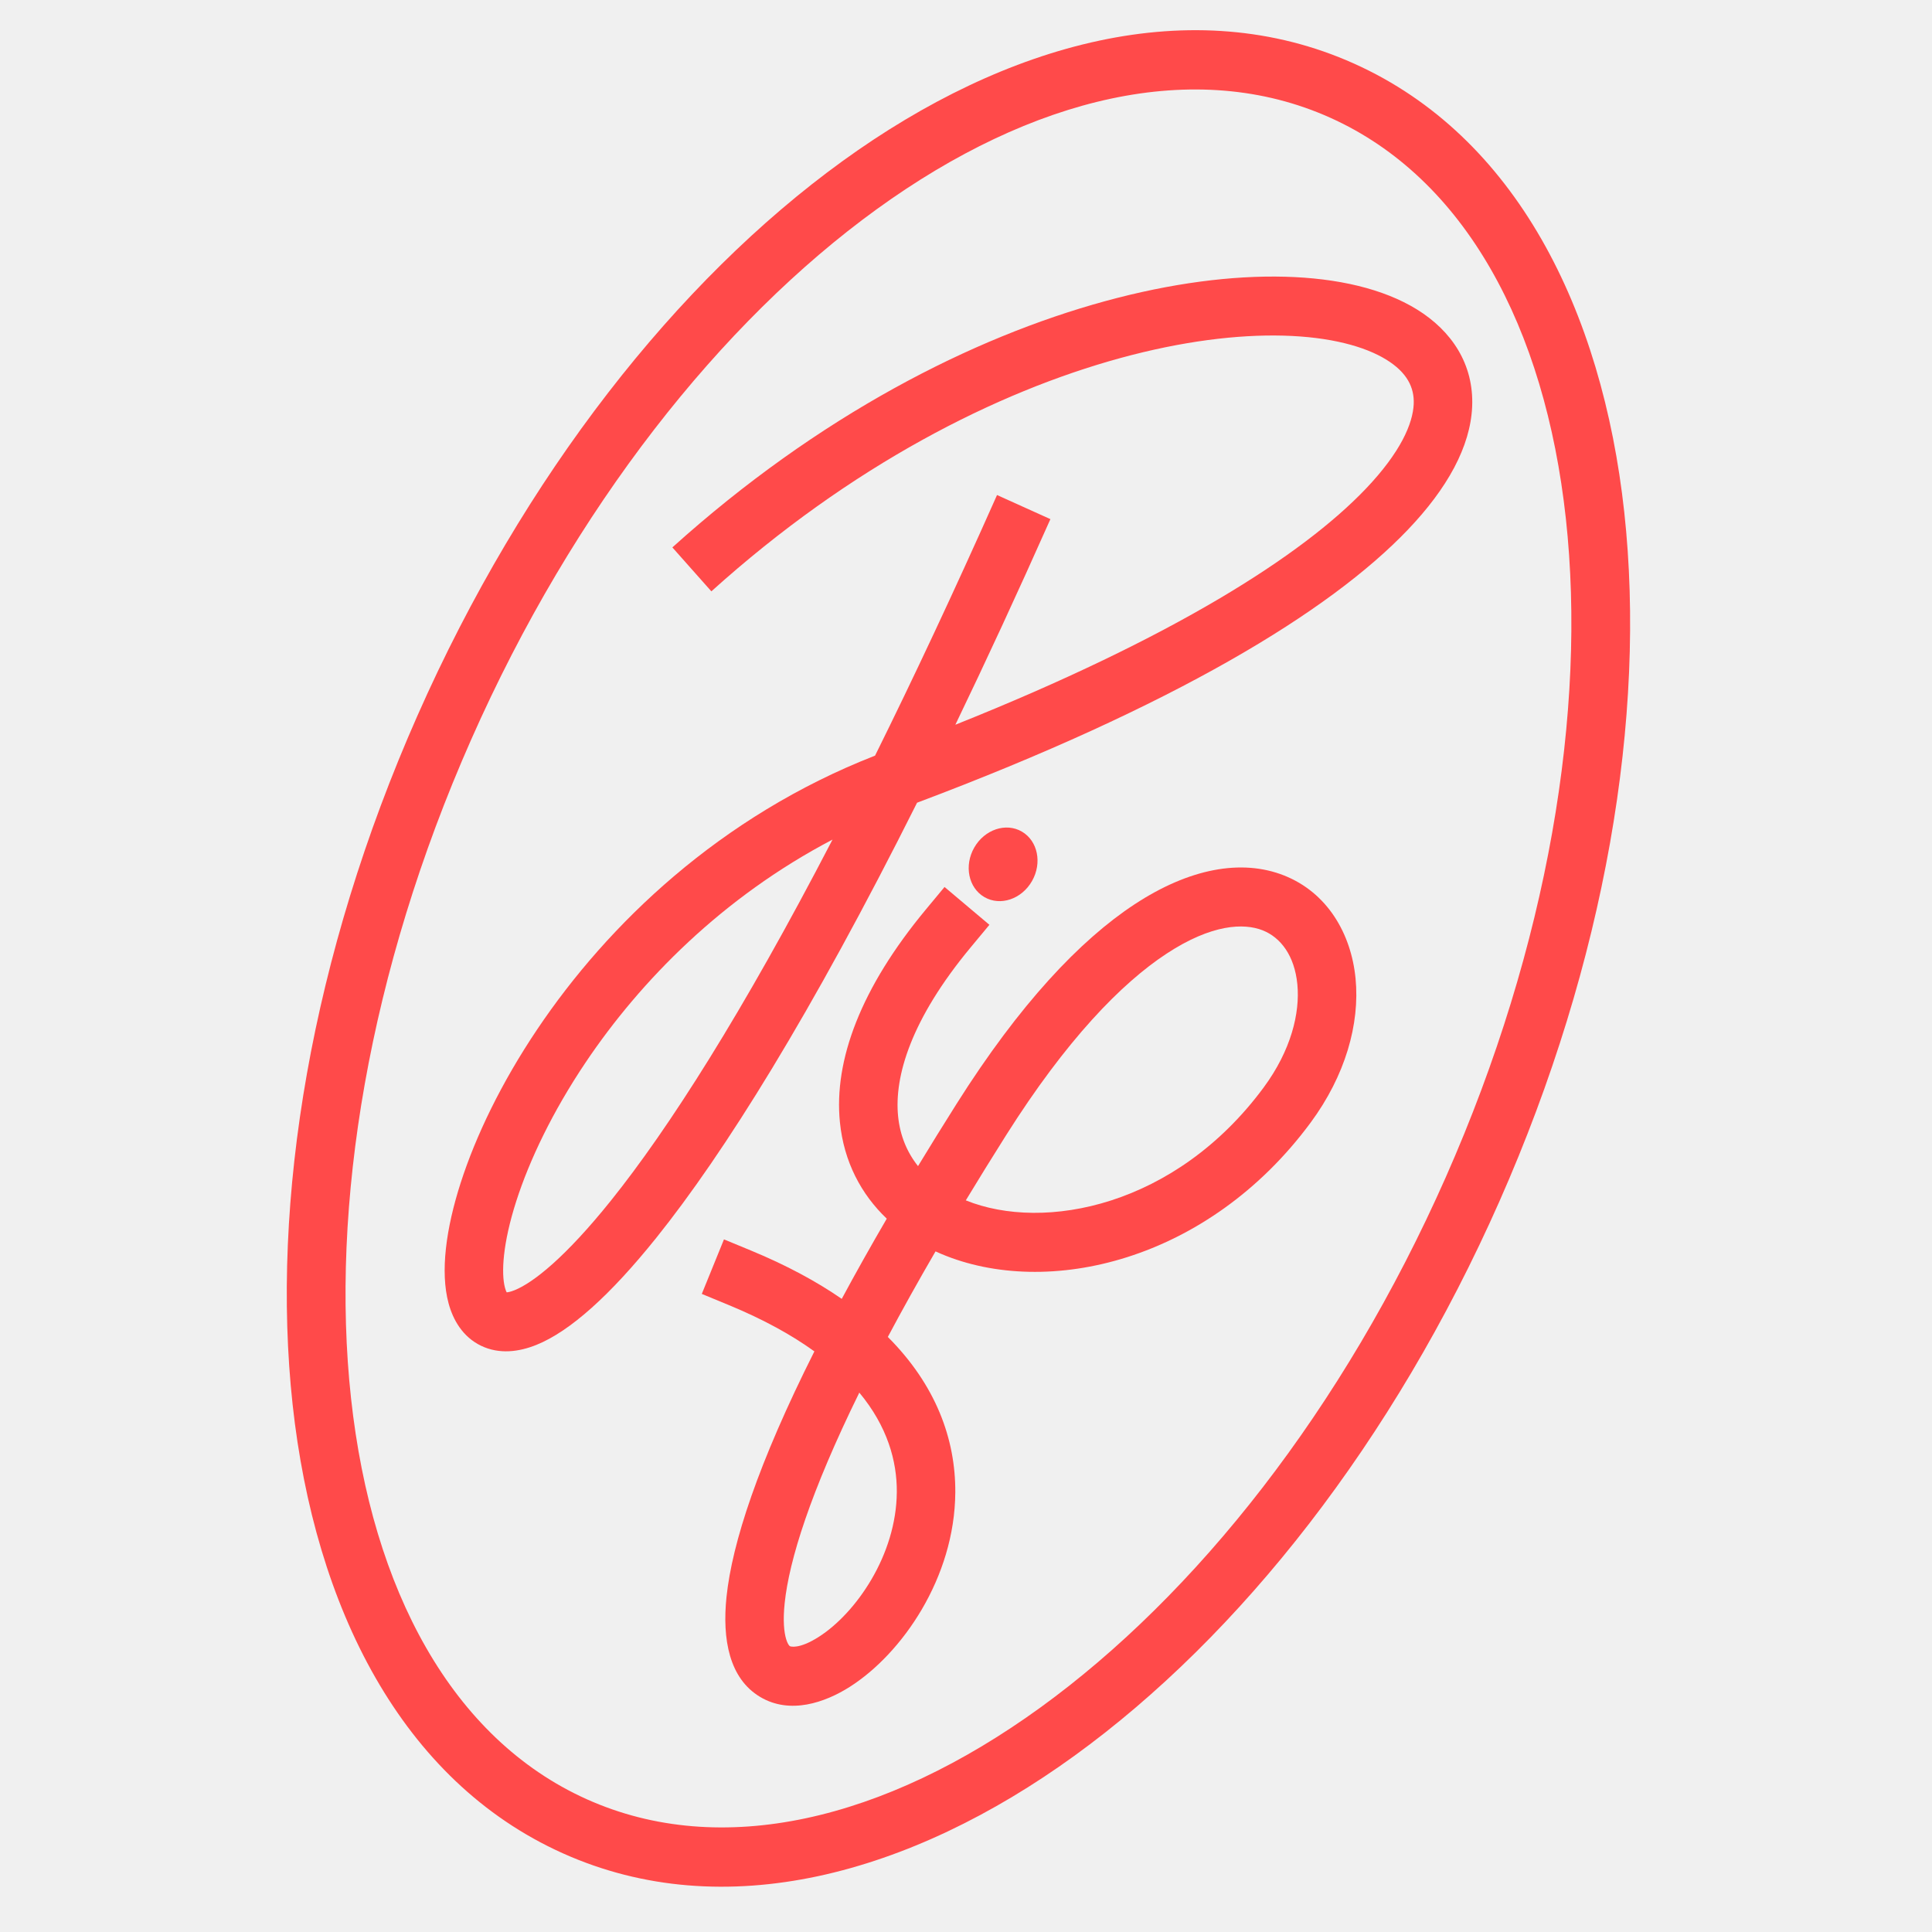
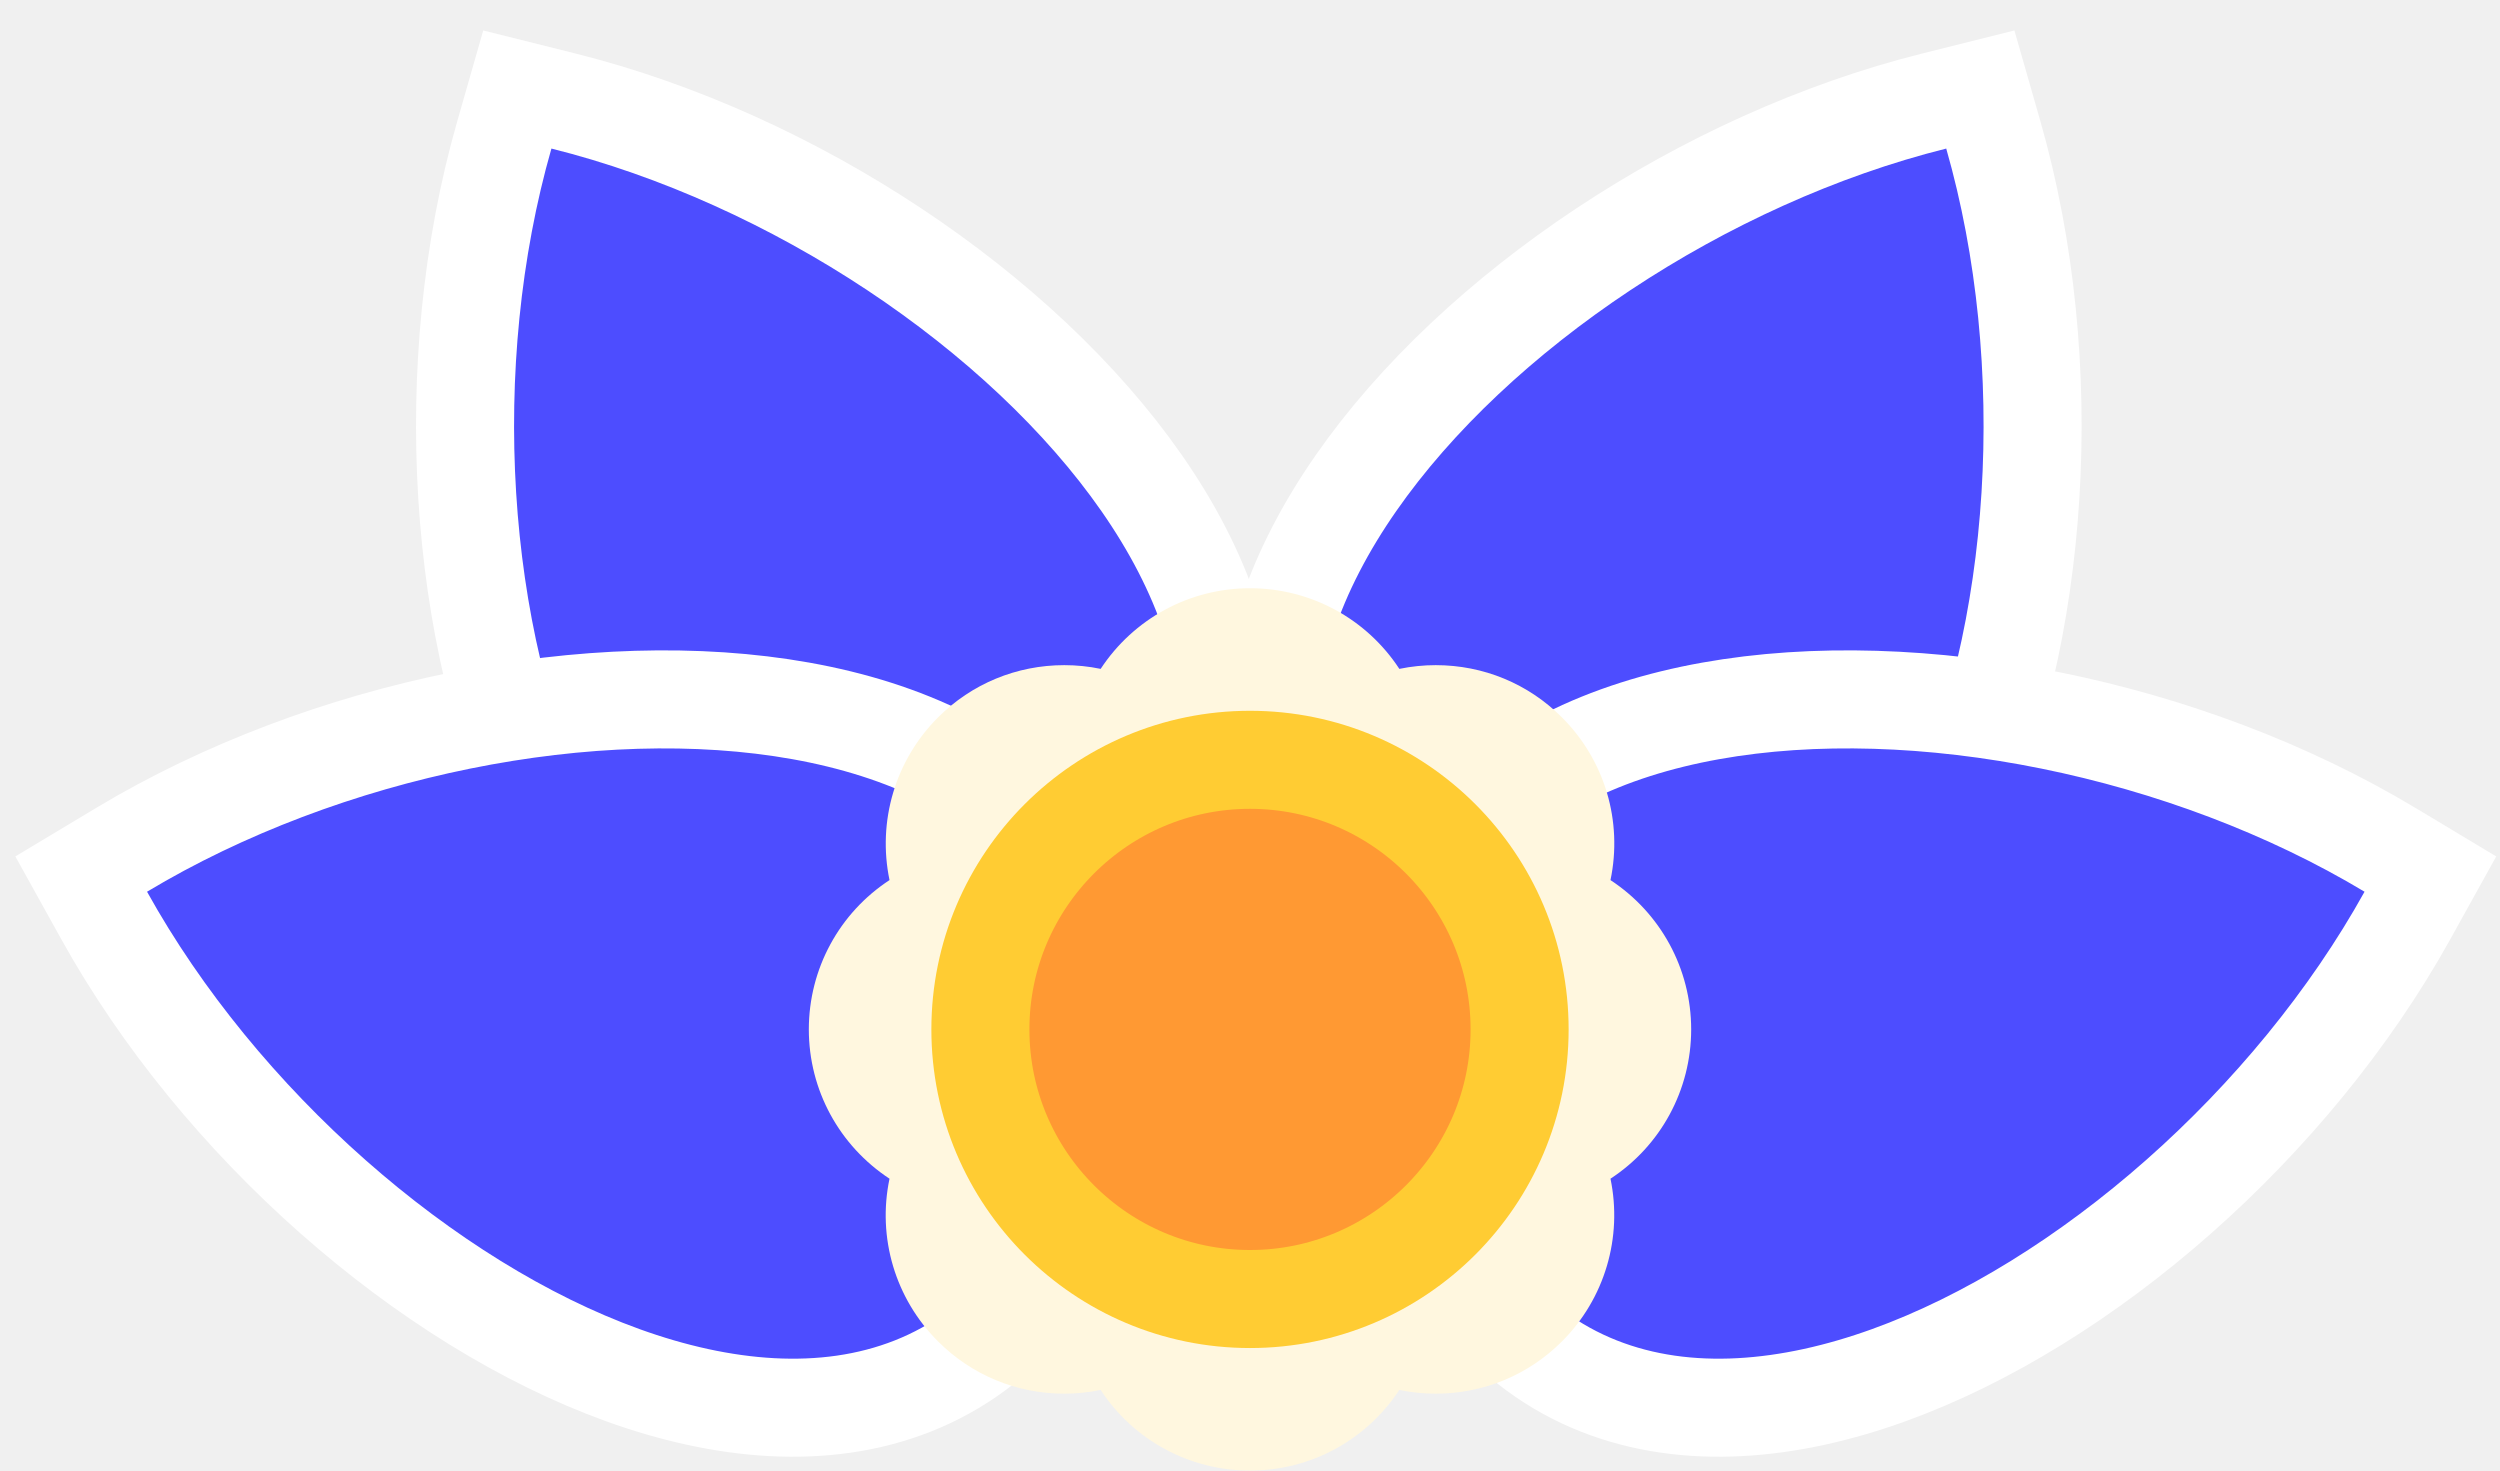
- <svg xmlns="http://www.w3.org/2000/svg" width="128" height="128" viewBox="0 0 128 128" fill="none">
-   <path fill-rule="evenodd" clip-rule="evenodd" d="M71.187 116.322C60.324 124.188 47.992 127.59 37.29 122.786C26.587 117.981 20.85 106.466 19.388 93.067C17.914 79.559 20.628 63.312 27.659 47.409C34.69 31.506 44.861 18.608 55.813 10.678C66.676 2.812 79.008 -0.59 89.71 4.214C100.413 9.019 106.15 20.534 107.612 33.932C109.086 47.441 106.372 63.688 99.341 79.591C92.31 95.494 82.139 108.392 71.187 116.322ZM38.873 119.203C56.704 127.208 82.185 108.759 95.786 77.995C109.387 47.231 105.958 15.802 88.126 7.797C70.296 -0.208 44.815 18.241 31.214 49.005C17.613 79.769 21.043 111.198 38.873 119.203Z" fill="#FF4A4A" />
-   <path fill-rule="evenodd" clip-rule="evenodd" d="M63.295 48.016C65.3 43.857 67.399 39.324 69.592 34.394L66.056 32.797C63.193 39.234 60.499 44.969 57.975 50.062C47.691 54.082 40.267 61.24 35.595 68.193C33.204 71.75 31.509 75.289 30.516 78.382C29.552 81.385 29.154 84.264 29.72 86.352C30.015 87.442 30.651 88.572 31.872 89.16C33.08 89.742 34.39 89.566 35.54 89.101C37.766 88.201 40.42 85.825 43.487 82.001C47.962 76.42 53.728 67.222 60.758 53.182C77.763 46.789 88.085 40.531 93.272 35.098C95.892 32.354 97.419 29.592 97.534 26.942C97.655 24.126 96.172 21.919 93.874 20.5C91.648 19.126 88.603 18.427 85.144 18.334C81.653 18.239 77.591 18.755 73.207 19.955C64.434 22.355 54.242 27.526 44.546 36.267L47.13 39.178C56.394 30.826 66.054 25.958 74.222 23.723C78.309 22.605 81.99 22.154 85.04 22.237C88.121 22.321 90.414 22.944 91.849 23.829C93.21 24.67 93.71 25.66 93.662 26.772C93.607 28.051 92.81 29.95 90.48 32.391C86.269 36.801 77.751 42.242 63.295 48.016ZM55.156 55.626C49.182 67.142 44.278 74.802 40.473 79.546C37.47 83.29 35.342 84.973 34.097 85.477C33.823 85.587 33.656 85.616 33.568 85.621C33.539 85.568 33.499 85.476 33.458 85.323C33.197 84.359 33.305 82.383 34.203 79.584C35.072 76.877 36.596 73.667 38.803 70.383C42.446 64.962 47.885 59.433 55.156 55.626ZM33.493 85.619C33.493 85.619 33.495 85.619 33.501 85.621C33.495 85.62 33.493 85.619 33.493 85.619ZM33.602 85.674C33.609 85.68 33.612 85.683 33.611 85.684C33.611 85.684 33.608 85.681 33.602 85.674Z" fill="#FF4A4A" />
-   <path fill-rule="evenodd" clip-rule="evenodd" d="M89.81 64.834C90.101 67.84 89.132 71.263 86.831 74.378C80.032 83.581 69.372 86.046 62.344 83.068C62.222 83.016 62.101 82.963 61.981 82.908C60.808 84.927 59.758 86.814 58.821 88.576C61.983 91.741 63.313 95.315 63.291 98.874C63.256 104.545 59.749 109.565 56.303 111.756C54.666 112.797 52.347 113.611 50.362 112.426C48.311 111.203 47.841 108.599 48.133 105.798C48.506 102.223 50.228 96.949 53.955 89.533C52.462 88.455 50.598 87.42 48.288 86.466L46.496 85.725L47.965 82.112L49.758 82.853C52.094 83.818 54.087 84.893 55.768 86.053C56.669 84.379 57.661 82.609 58.75 80.74C57.056 79.124 55.91 76.974 55.647 74.354C55.233 70.252 57.03 65.449 61.335 60.263L62.578 58.765L65.551 61.271L64.307 62.769C60.35 67.536 59.236 71.319 59.502 73.959C59.629 75.225 60.085 76.333 60.821 77.258C61.63 75.924 62.484 74.545 63.385 73.118C67.552 66.522 71.551 62.289 75.172 59.911C78.779 57.542 82.244 56.887 85.064 57.999C87.918 59.125 89.518 61.826 89.81 64.834ZM63.987 79.527C64.823 78.145 65.711 76.709 66.654 75.215C70.65 68.889 74.293 65.149 77.287 63.183C80.295 61.208 82.419 61.15 83.652 61.636C84.85 62.108 85.769 63.318 85.953 65.214C86.137 67.112 85.538 69.588 83.722 72.047C77.889 79.942 69.166 81.625 63.987 79.527ZM56.932 92.264C53.683 98.879 52.283 103.373 51.987 106.207C51.864 107.379 51.948 108.135 52.081 108.585C52.145 108.801 52.215 108.924 52.259 108.986C52.301 109.045 52.328 109.061 52.336 109.066C52.355 109.077 52.917 109.292 54.235 108.454C56.697 106.888 59.39 103.037 59.416 98.849C59.429 96.811 58.801 94.514 56.932 92.264Z" fill="#FF4A4A" />
-   <path d="M68.37 58.377C69.057 57.179 68.757 55.71 67.701 55.096C66.645 54.481 65.233 54.955 64.547 56.152C63.861 57.35 64.16 58.819 65.216 59.434C66.272 60.048 67.684 59.575 68.37 58.377Z" fill="#FF4A4A" />
+ <svg xmlns="http://www.w3.org/2000/svg" width="102" height="60" viewBox="0 0 102 60" fill="none">
+   <path d="M22.983 4.121L21.107 3.652L20.575 5.511C17.904 14.844 18.645 26.002 22.277 33.739C24.097 37.615 26.756 40.863 30.325 42.41C33.989 43.999 38.209 43.624 42.691 41.036C47.173 38.448 49.608 34.981 50.064 31.014C50.508 27.149 49.025 23.223 46.578 19.709C41.694 12.694 32.401 6.474 22.983 4.121Z" fill="#4D4DFF" stroke="white" stroke-width="4" />
+   <path d="M4.971 34.667L3.313 35.662L4.251 37.353C8.962 45.841 17.376 53.207 25.415 56.109C29.443 57.563 33.619 57.98 37.237 56.551C40.951 55.083 43.67 51.834 45.01 46.835C46.349 41.836 45.619 37.662 43.136 34.534C40.718 31.488 36.893 29.76 32.678 29.005C24.264 27.499 13.295 29.672 4.971 34.667Z" fill="#4D4DFF" stroke="white" stroke-width="4" />
+   <path d="M78.921 4.121L80.797 3.652L81.329 5.511C84 14.844 83.259 26.002 79.627 33.739C77.807 37.615 75.148 40.863 71.579 42.41C67.915 43.999 63.695 43.624 59.213 41.036C54.731 38.448 52.296 34.981 51.84 31.014C51.396 27.149 52.879 23.223 55.326 19.709C60.21 12.694 69.503 6.474 78.921 4.121Z" fill="#4D4DFF" stroke="white" stroke-width="4" />
+   <path d="M97.502 34.667L99.16 35.662L98.222 37.353C93.511 45.841 85.097 53.207 77.058 56.109C73.03 57.563 68.854 57.98 65.236 56.551C61.522 55.083 58.803 51.834 57.464 46.835C56.124 41.836 56.854 37.662 59.337 34.534C61.755 31.488 65.581 29.76 69.795 29.005C78.209 27.499 89.179 29.672 97.502 34.667Z" fill="#4D4DFF" stroke="white" stroke-width="4" />
+   <path d="M51 60C48.523 60 46.244 58.752 44.907 56.709C44.416 56.811 43.92 56.862 43.423 56.862C41.475 56.862 39.647 56.104 38.272 54.73C36.521 52.979 35.789 50.491 36.292 48.091C34.248 46.748 33 44.476 33 42C33 39.524 34.248 37.245 36.292 35.908C35.795 33.515 36.521 31.02 38.272 29.27C39.647 27.895 41.481 27.138 43.423 27.138C43.926 27.138 44.423 27.189 44.907 27.29C46.25 25.247 48.523 24 51 24C53.477 24 55.756 25.247 57.093 27.29C57.584 27.189 58.08 27.138 58.577 27.138C60.525 27.138 62.353 27.895 63.728 29.27C65.479 31.02 66.211 33.509 65.708 35.908C67.752 37.252 69 39.524 69 42C69 44.476 67.752 46.754 65.708 48.091C66.205 50.484 65.479 52.979 63.728 54.73C62.353 56.104 60.519 56.862 58.577 56.862C58.074 56.862 57.577 56.811 57.093 56.709C55.75 58.752 53.477 60 51 60Z" fill="#FFF7DF" />
+   <path d="M62 42C62 35.927 57.073 31 51 31C44.928 31 40 35.927 40 42C40 48.072 44.928 53 51 53C57.073 53 62 48.072 62 42Z" fill="#FF9933" stroke="#FFCC33" stroke-width="4" />
</svg>
